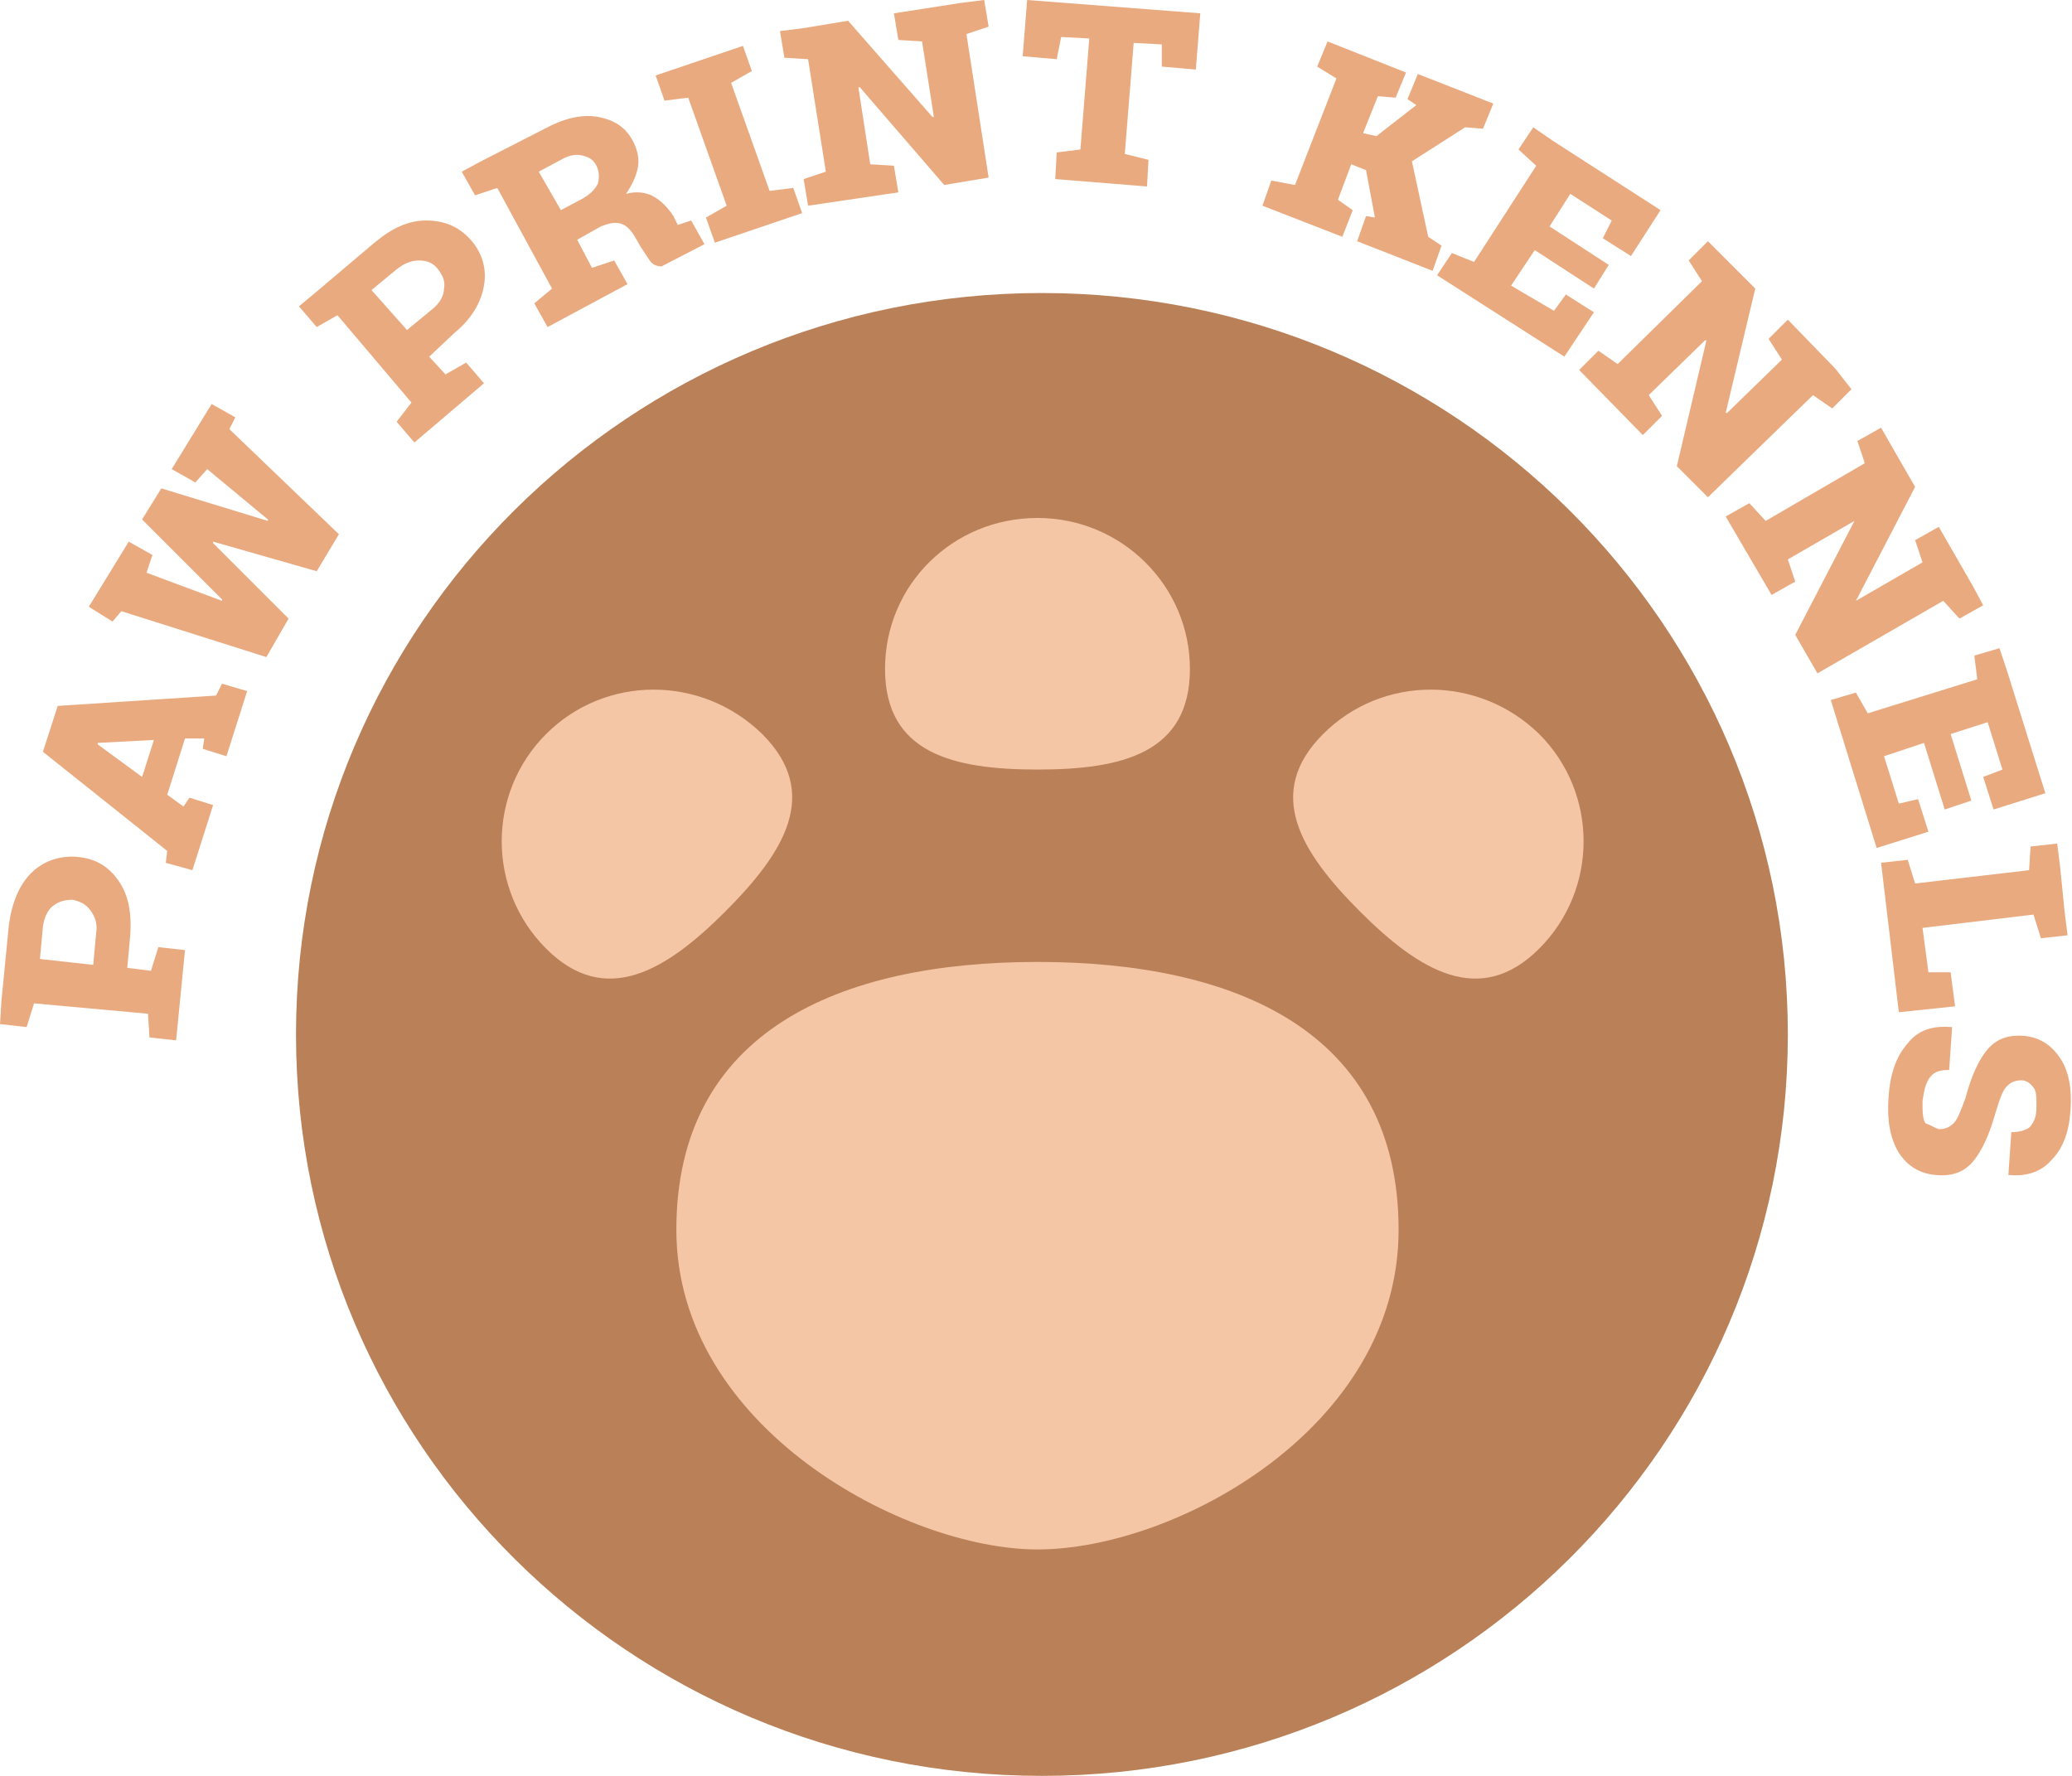
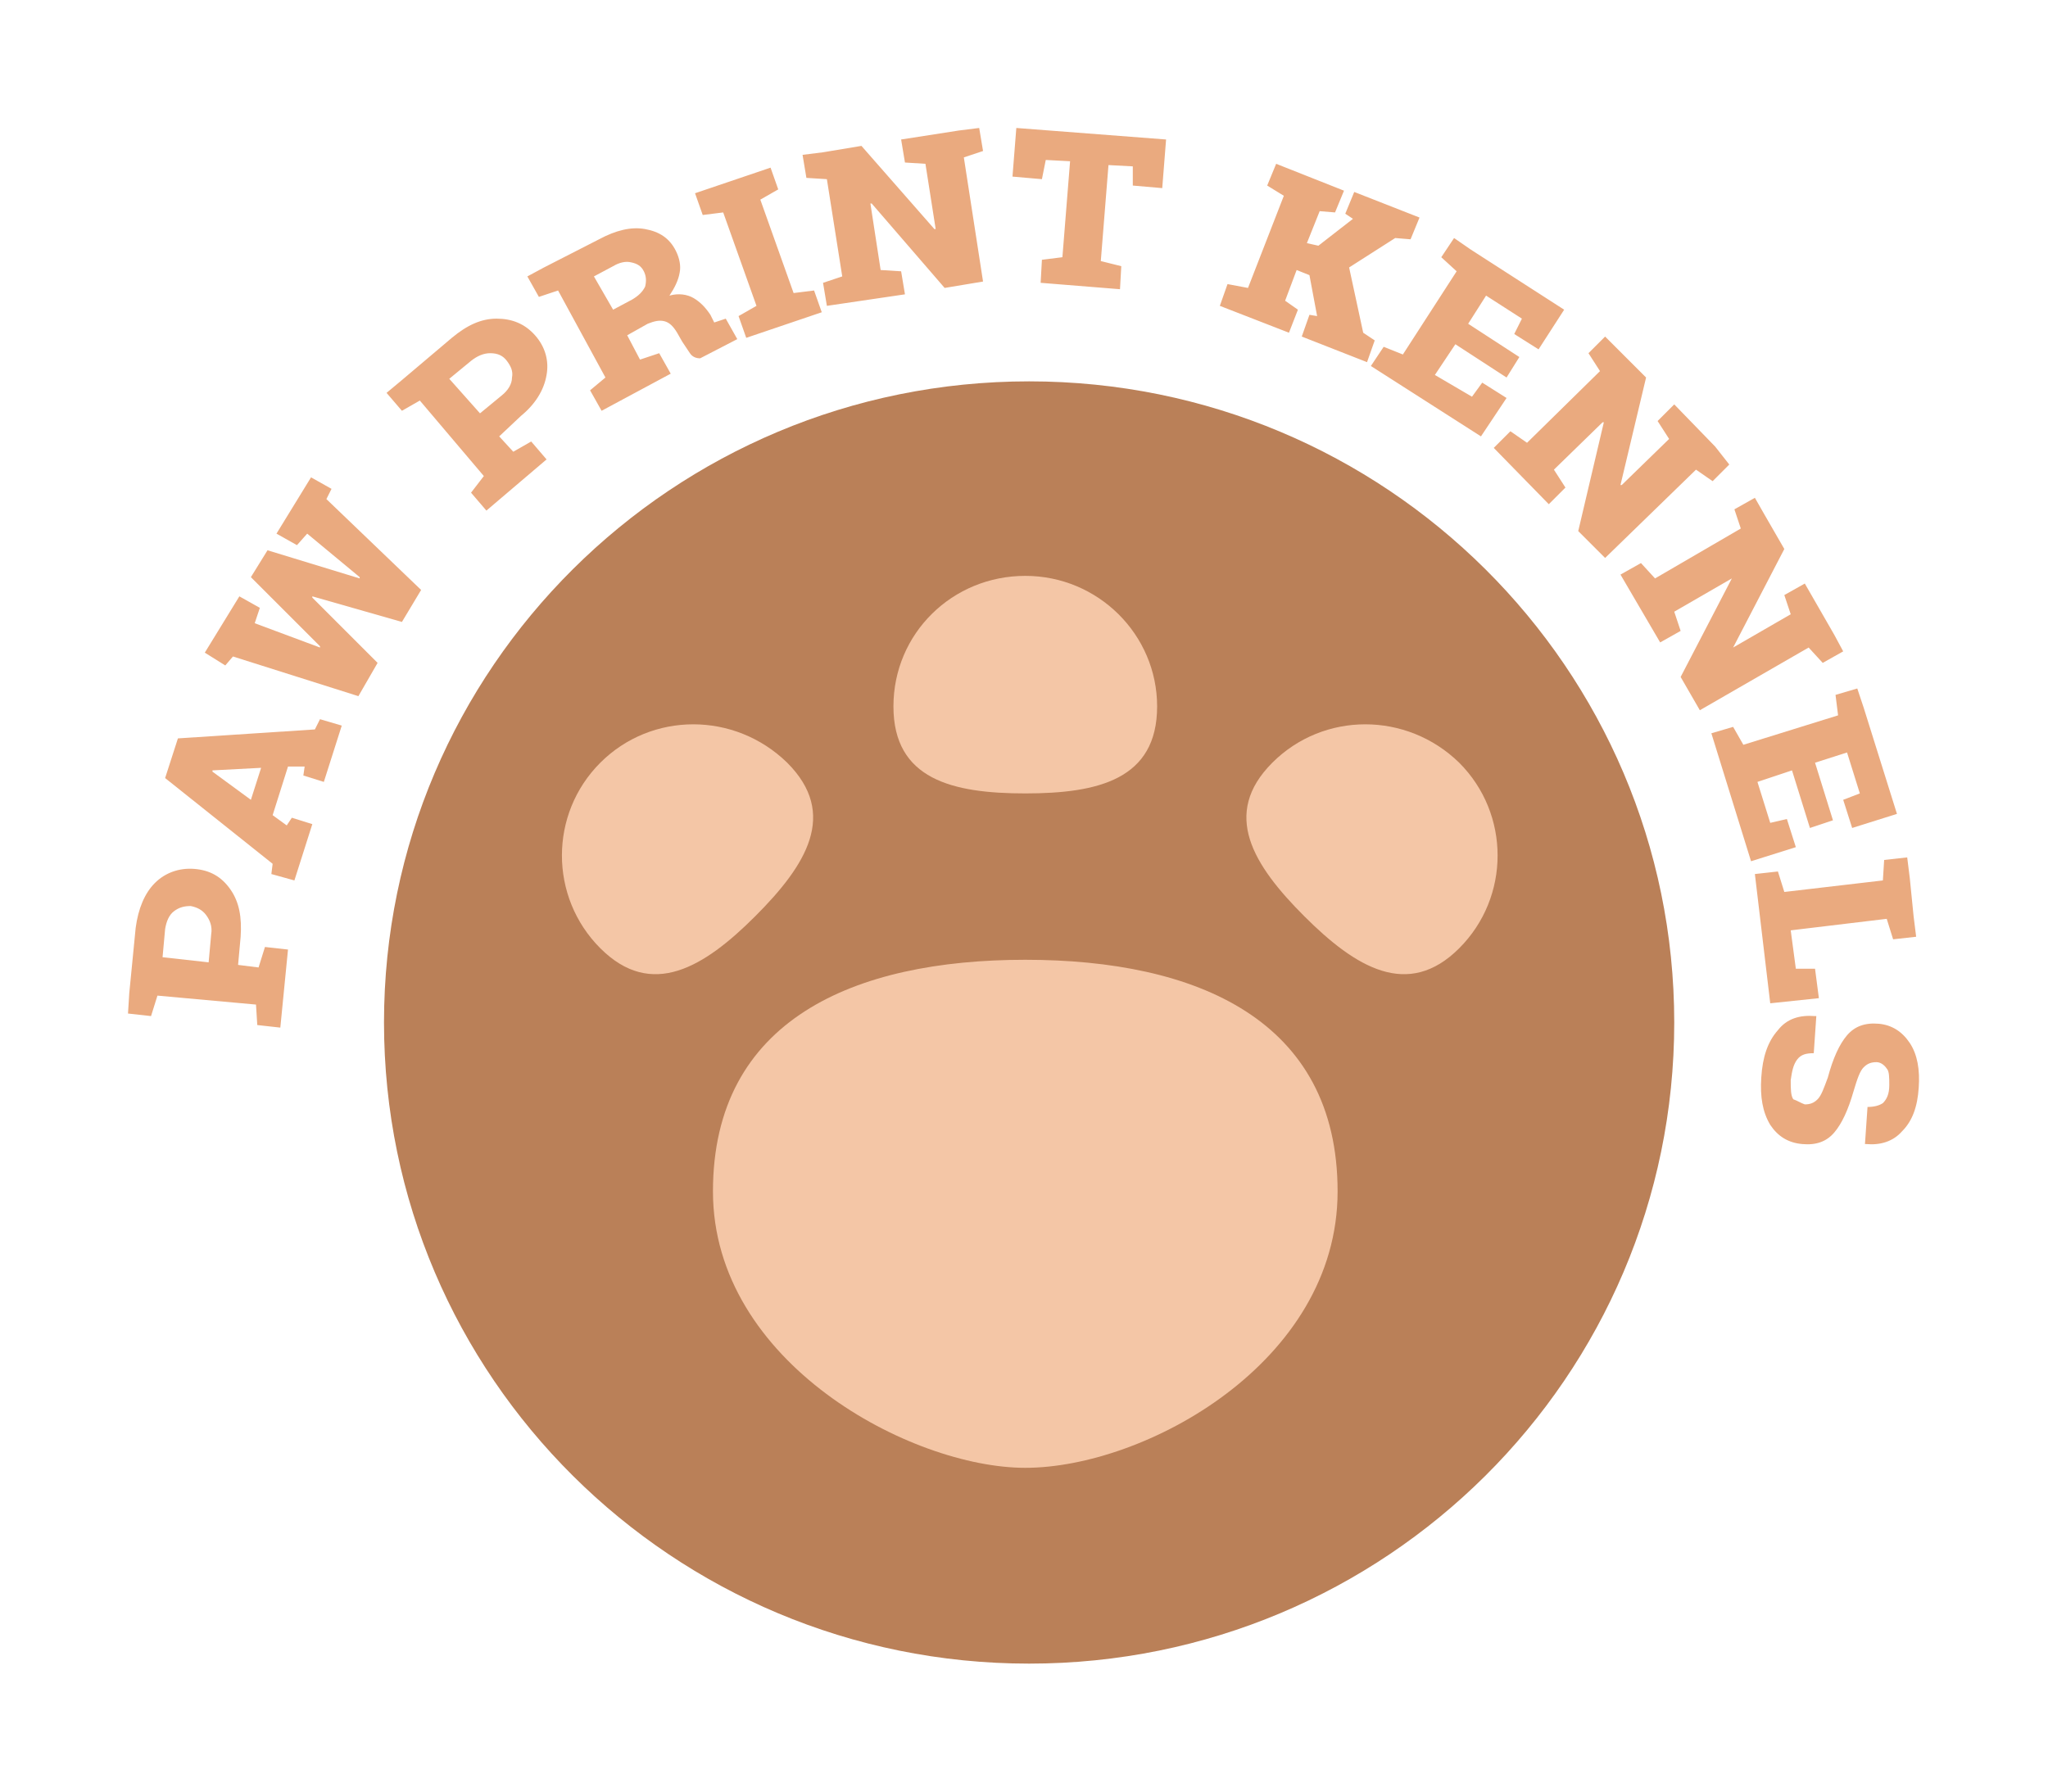
- <svg xmlns="http://www.w3.org/2000/svg" id="Layer_1" viewBox="0 0 140 120">
-   <ellipse class="logo__paw" cx="70.4" cy="69.9" rx="50.4" ry="50.1" fill="#ba8058" />
-   <path fill="#eaaa7f" class="st1 logo__text" d="M.6 62.5c.2-1.5.7-2.7 1.5-3.5s1.9-1.2 3.1-1.1c1.2.1 2.1.6 2.8 1.6.7 1 .9 2.2.8 3.7l-.2 2.2 1.6.2.5-1.6 1.8.2-.6 6.1-1.8-.2-.1-1.6-7.7-.7-.5 1.6-1.8-.2.1-1.6.5-5.1zm5.7 2.7l.2-2.2c.1-.6-.1-1.1-.4-1.5-.3-.4-.7-.6-1.2-.7-.5 0-.9.1-1.3.4-.4.3-.6.8-.7 1.4l-.2 2.2 3.6.4zM11.2 58.3l.1-.8-8.4-6.7 1-3.1 10.7-.7.4-.8 1.7.5-1.4 4.4-1.6-.5.1-.7h-1.3l-1.2 3.8 1.1.8.4-.6 1.6.5-1.4 4.4-1.8-.5zm-1.6-5.8l.8-2.5-3.8.2v.1l3 2.2zM15.9 28.2l-.4.8 7.4 7.1-1.5 2.5-7-2v.1l5.1 5.1-1.5 2.6-9.8-3.1-.6.7L6 41l2.7-4.4 1.6.9-.4 1.2 5.1 1.9v-.1l-5.4-5.4 1.3-2.1 7.2 2.2v-.1L14 31.7l-.8.9-1.6-.9 2.7-4.4 1.6.9zM25.3 16.4c1.2-1 2.3-1.5 3.5-1.5 1.2 0 2.2.4 3 1.3.8.9 1.1 2 .9 3.1-.2 1.2-.9 2.3-2 3.2L29 24.1l1.1 1.2 1.4-.8 1.2 1.4-4.7 4-1.2-1.4 1-1.3-5-5.9-1.4.8-1.2-1.4 1.2-1 3.9-3.3zm2.2 5.9l1.7-1.4c.5-.4.8-.9.8-1.4.1-.5-.1-.9-.4-1.3-.3-.4-.7-.6-1.3-.6-.5 0-1 .2-1.5.6l-1.7 1.4 2.4 2.7zM36.8 8.7c1.3-.7 2.5-1 3.6-.8 1.1.2 1.9.7 2.4 1.7.3.6.4 1.2.3 1.7-.1.6-.4 1.2-.8 1.8.7-.2 1.4-.1 1.9.2.5.3.9.7 1.3 1.3l.3.6.9-.3.9 1.6-2.9 1.5c-.3 0-.6-.1-.8-.4l-.6-.9-.4-.7c-.3-.5-.6-.8-1-.9-.4-.1-.8 0-1.3.2l-1.6.9 1 1.9 1.5-.5.9 1.6-5.4 2.9-.9-1.6 1.2-1-3.7-6.8-1.5.5-.9-1.6 1.3-.7 4.3-2.2zm1.1 5.5l1.5-.8c.5-.3.8-.6 1-1 .1-.4.1-.8-.1-1.2-.2-.4-.5-.6-1-.7-.4-.1-.9 0-1.4.3l-1.5.8 1.5 2.6zM44.9 6.8l-.6-1.7 5.9-2 .6 1.7-1.4.8 2.6 7.3 1.6-.2.6 1.7-5.9 2-.6-1.7 1.4-.8-2.6-7.3-1.6.2zM66.5 0l.3 1.8-1.5.5 1.5 9.7-3 .5-5.7-6.6H58l.8 5.2 1.6.1.3 1.8-6.1.9-.3-1.8 1.5-.5L54.6 4 53 3.9l-.3-1.8 1.6-.2 3-.5L63 7.9h.1l-.8-5.1-1.6-.1-.3-1.8 4.5-.7 1.6-.2zM81.1.9l-.3 3.8-2.3-.2V3l-1.9-.1-.6 7.5 1.6.4-.1 1.8-6.2-.5.1-1.8 1.6-.2.6-7.5-1.9-.1-.3 1.5-2.3-.2.3-3.8 11.7.9zM89 4.5l.7-1.7L95 4.9l-.7 1.7-1.2-.1-1 2.5.9.2 2.7-2.1-.6-.4.7-1.7 5.1 2-.7 1.7-1.2-.1-3.6 2.3 1.1 5.1.9.6-.6 1.7-5.1-2 .6-1.7.6.1-.6-3.2-1-.4-.9 2.4 1 .7-.7 1.8-5.4-2.1.6-1.7 1.6.3 2.8-7.2-1.3-.8zM97.1 18.6l1-1.5 1.5.6 4.2-6.5-1.2-1.1 1-1.5 1.3.9 7.3 4.7-2 3.1-1.9-1.2.6-1.2-2.8-1.8-1.4 2.2 4 2.6-1 1.6-4-2.6-1.6 2.4L105 21l.8-1.1 1.9 1.2-2 3-8.6-5.5zM125.1 26.3l-1.3 1.3-1.3-.9-7.1 6.9-2.1-2.1 2-8.5h-.1l-3.8 3.7.9 1.4-1.3 1.3-4.3-4.4 1.3-1.3 1.3.9L115 19l-.9-1.4 1.3-1.3 1.1 1.1 2.1 2.1-2 8.4h.1l3.7-3.6-.9-1.4 1.3-1.3 3.2 3.3 1.1 1.4zM134 40.9l-1.6.9-1.1-1.2-8.5 4.9-1.5-2.6 4-7.7-4.5 2.6.5 1.5-1.6.9-3.1-5.3 1.6-.9 1.1 1.2 6.7-3.9-.5-1.5 1.6-.9.8 1.4 1.5 2.6-4 7.7 4.5-2.6-.5-1.5 1.6-.9 2.3 4 .7 1.3zM123.7 47.3l1.7-.5.8 1.4 7.4-2.3-.2-1.6 1.7-.5.5 1.5 2.6 8.3-3.5 1.1-.7-2.2 1.3-.5-1-3.2-2.5.8 1.4 4.5-1.8.6-1.4-4.5-2.7.9 1 3.2 1.3-.3.7 2.2-3.5 1.1-3.1-10zM127.1 58.3l1.8-.2.5 1.6 7.7-.9.1-1.6 1.8-.2.2 1.6.3 3 .2 1.6-1.8.2-.5-1.6-7.5.9.4 3h1.5l.3 2.3-3.8.4-1.2-10.1zM131 76.3c.4 0 .7-.1 1-.4.3-.3.5-.9.8-1.7.4-1.5.9-2.6 1.5-3.3.6-.7 1.4-1 2.5-.9 1 .1 1.8.6 2.4 1.5.6.9.8 2.1.7 3.5-.1 1.5-.5 2.6-1.3 3.4-.7.8-1.7 1.1-2.8 1h-.1l.2-2.9c.5 0 .9-.1 1.2-.3.3-.3.5-.7.5-1.4 0-.6 0-1.1-.2-1.3-.2-.3-.5-.5-.8-.5-.4 0-.7.1-1 .4-.3.3-.5.9-.8 1.9-.4 1.4-.9 2.5-1.5 3.2-.6.7-1.4 1-2.5.9-1.1-.1-1.9-.6-2.5-1.5-.6-1-.8-2.2-.7-3.7.1-1.6.5-2.8 1.3-3.7.7-.9 1.7-1.2 2.9-1.1h.1l-.2 2.9c-.6 0-1 .1-1.3.5-.3.4-.4.9-.5 1.6 0 .7 0 1.2.2 1.5.3.1.6.3.9.4z" />
-   <g>
-     <path fill="#f4c6a6" class="st2 logo__digipads" d="M80.4 45.2c0 5.7-4.6 6.8-10.3 6.8-5.7 0-10.3-1.1-10.3-6.8S64.4 35 70.1 35c5.7 0 10.3 4.6 10.3 10.2zM45.7 83.1c0-13.4 11-18.1 24.4-18.1s24.4 4.7 24.4 18.1-15.1 21.6-24.4 21.6c-8.9 0-24.4-8.2-24.4-21.6zM104 64.1c-4 4-8.1 1.5-12.1-2.5s-6.5-8-2.5-12 10.5-4 14.6 0c4 4 4 10.5 0 14.5zM51.5 49.6c4 4 1.5 8-2.5 12s-8.1 6.5-12.1 2.5-4-10.5 0-14.5 10.5-4 14.6 0z" />
+ <svg xmlns="http://www.w3.org/2000/svg" id="Layer_1" viewBox="-10 -10 160 140">
+   <g class="logo">
+     <ellipse class="logo__paw" cx="70.4" cy="69.9" rx="50.4" ry="50.1" fill="#ba8058" />
+     <path fill="#eaaa7f" class="st1 logo__text--desktop" d="M.6 62.5c.2-1.5.7-2.7 1.5-3.5s1.9-1.2 3.1-1.1c1.2.1 2.1.6 2.8 1.6.7 1 .9 2.2.8 3.7l-.2 2.2 1.6.2.5-1.6 1.8.2-.6 6.1-1.8-.2-.1-1.6-7.7-.7-.5 1.6-1.8-.2.1-1.6.5-5.1zm5.7 2.7l.2-2.2c.1-.6-.1-1.1-.4-1.5-.3-.4-.7-.6-1.2-.7-.5 0-.9.1-1.3.4-.4.3-.6.8-.7 1.4l-.2 2.2 3.6.4zM11.2 58.3l.1-.8-8.4-6.7 1-3.1 10.7-.7.4-.8 1.7.5-1.4 4.4-1.6-.5.1-.7h-1.3l-1.2 3.8 1.1.8.4-.6 1.6.5-1.4 4.4-1.8-.5zm-1.6-5.8l.8-2.5-3.8.2v.1l3 2.2zM15.9 28.2l-.4.8 7.4 7.1-1.5 2.5-7-2v.1l5.1 5.1-1.5 2.6-9.8-3.1-.6.7L6 41l2.7-4.4 1.6.9-.4 1.2 5.1 1.9v-.1l-5.4-5.4 1.3-2.1 7.2 2.2v-.1L14 31.7l-.8.9-1.6-.9 2.7-4.4 1.6.9zM25.3 16.4c1.2-1 2.3-1.5 3.5-1.5 1.2 0 2.2.4 3 1.3.8.9 1.1 2 .9 3.1-.2 1.2-.9 2.3-2 3.2L29 24.1l1.1 1.2 1.4-.8 1.2 1.4-4.7 4-1.2-1.4 1-1.3-5-5.9-1.4.8-1.2-1.4 1.2-1 3.9-3.3zm2.2 5.9l1.7-1.4c.5-.4.8-.9.8-1.4.1-.5-.1-.9-.4-1.3-.3-.4-.7-.6-1.3-.6-.5 0-1 .2-1.5.6l-1.7 1.4 2.4 2.7zM36.8 8.7c1.3-.7 2.5-1 3.6-.8 1.1.2 1.9.7 2.4 1.7.3.6.4 1.2.3 1.7-.1.6-.4 1.2-.8 1.8.7-.2 1.4-.1 1.9.2.5.3.9.7 1.3 1.3l.3.6.9-.3.9 1.6-2.9 1.5c-.3 0-.6-.1-.8-.4l-.6-.9-.4-.7c-.3-.5-.6-.8-1-.9-.4-.1-.8 0-1.3.2l-1.6.9 1 1.9 1.5-.5.9 1.6-5.4 2.9-.9-1.6 1.2-1-3.7-6.8-1.5.5-.9-1.6 1.3-.7 4.3-2.2zm1.1 5.5l1.5-.8c.5-.3.8-.6 1-1 .1-.4.1-.8-.1-1.2-.2-.4-.5-.6-1-.7-.4-.1-.9 0-1.4.3l-1.5.8 1.5 2.6zM44.9 6.8l-.6-1.7 5.9-2 .6 1.7-1.4.8 2.6 7.3 1.6-.2.6 1.7-5.9 2-.6-1.7 1.4-.8-2.6-7.3-1.6.2zM66.5 0l.3 1.8-1.5.5 1.5 9.7-3 .5-5.7-6.6H58l.8 5.2 1.6.1.3 1.8-6.1.9-.3-1.8 1.5-.5L54.6 4 53 3.9l-.3-1.8 1.6-.2 3-.5L63 7.9h.1l-.8-5.1-1.6-.1-.3-1.8 4.5-.7 1.6-.2zM81.1.9l-.3 3.8-2.3-.2V3l-1.9-.1-.6 7.5 1.6.4-.1 1.8-6.2-.5.1-1.8 1.6-.2.6-7.5-1.9-.1-.3 1.5-2.3-.2.3-3.8 11.7.9zM89 4.5l.7-1.7L95 4.9l-.7 1.7-1.2-.1-1 2.5.9.2 2.7-2.1-.6-.4.7-1.7 5.1 2-.7 1.7-1.2-.1-3.6 2.3 1.1 5.1.9.6-.6 1.7-5.1-2 .6-1.7.6.1-.6-3.2-1-.4-.9 2.4 1 .7-.7 1.8-5.4-2.1.6-1.7 1.6.3 2.8-7.2-1.3-.8zM97.1 18.6l1-1.5 1.5.6 4.2-6.5-1.2-1.1 1-1.5 1.3.9 7.3 4.7-2 3.1-1.9-1.2.6-1.2-2.8-1.8-1.4 2.2 4 2.6-1 1.6-4-2.6-1.6 2.4L105 21l.8-1.1 1.9 1.2-2 3-8.6-5.5zM125.1 26.3l-1.3 1.3-1.3-.9-7.1 6.9-2.1-2.1 2-8.5h-.1l-3.8 3.7.9 1.4-1.3 1.3-4.3-4.4 1.3-1.3 1.3.9L115 19l-.9-1.4 1.3-1.3 1.1 1.1 2.1 2.1-2 8.4h.1l3.7-3.6-.9-1.4 1.3-1.3 3.2 3.3 1.1 1.4zM134 40.9l-1.6.9-1.1-1.2-8.5 4.9-1.5-2.6 4-7.7-4.5 2.6.5 1.5-1.6.9-3.1-5.3 1.6-.9 1.1 1.2 6.7-3.9-.5-1.5 1.6-.9.8 1.4 1.5 2.6-4 7.7 4.5-2.6-.5-1.5 1.6-.9 2.3 4 .7 1.3zM123.7 47.3l1.7-.5.8 1.4 7.4-2.3-.2-1.6 1.7-.5.5 1.5 2.6 8.3-3.5 1.1-.7-2.2 1.3-.5-1-3.2-2.5.8 1.4 4.5-1.8.6-1.4-4.5-2.7.9 1 3.2 1.3-.3.7 2.2-3.5 1.1-3.1-10zM127.1 58.3l1.8-.2.5 1.6 7.7-.9.1-1.6 1.8-.2.2 1.6.3 3 .2 1.6-1.8.2-.5-1.6-7.5.9.4 3h1.5l.3 2.3-3.8.4-1.2-10.1zM131 76.3c.4 0 .7-.1 1-.4.3-.3.5-.9.8-1.7.4-1.5.9-2.6 1.5-3.3.6-.7 1.4-1 2.5-.9 1 .1 1.8.6 2.4 1.5.6.9.8 2.1.7 3.5-.1 1.5-.5 2.6-1.3 3.4-.7.8-1.7 1.1-2.8 1h-.1l.2-2.9c.5 0 .9-.1 1.2-.3.3-.3.5-.7.5-1.4 0-.6 0-1.1-.2-1.3-.2-.3-.5-.5-.8-.5-.4 0-.7.1-1 .4-.3.3-.5.9-.8 1.9-.4 1.4-.9 2.5-1.5 3.2-.6.7-1.4 1-2.5.9-1.1-.1-1.9-.6-2.5-1.5-.6-1-.8-2.2-.7-3.7.1-1.6.5-2.8 1.3-3.7.7-.9 1.7-1.2 2.9-1.1h.1l-.2 2.9c-.6 0-1 .1-1.3.5-.3.4-.4.9-.5 1.6 0 .7 0 1.2.2 1.5.3.1.6.3.9.4z" />
+     <g>
+       <path fill="#f4c6a6" class="st2 logo__digipads" d="M80.4 45.2c0 5.7-4.6 6.8-10.3 6.8-5.7 0-10.3-1.1-10.3-6.8S64.4 35 70.1 35c5.7 0 10.3 4.6 10.3 10.2zM45.7 83.1c0-13.4 11-18.1 24.4-18.1s24.4 4.7 24.4 18.1-15.1 21.6-24.4 21.6c-8.9 0-24.4-8.2-24.4-21.6zM104 64.1c-4 4-8.1 1.5-12.1-2.5s-6.5-8-2.5-12 10.5-4 14.6 0c4 4 4 10.5 0 14.5zM51.5 49.6c4 4 1.5 8-2.5 12s-8.1 6.5-12.1 2.5-4-10.5 0-14.5 10.5-4 14.6 0z" />
+     </g>
  </g>
</svg>
